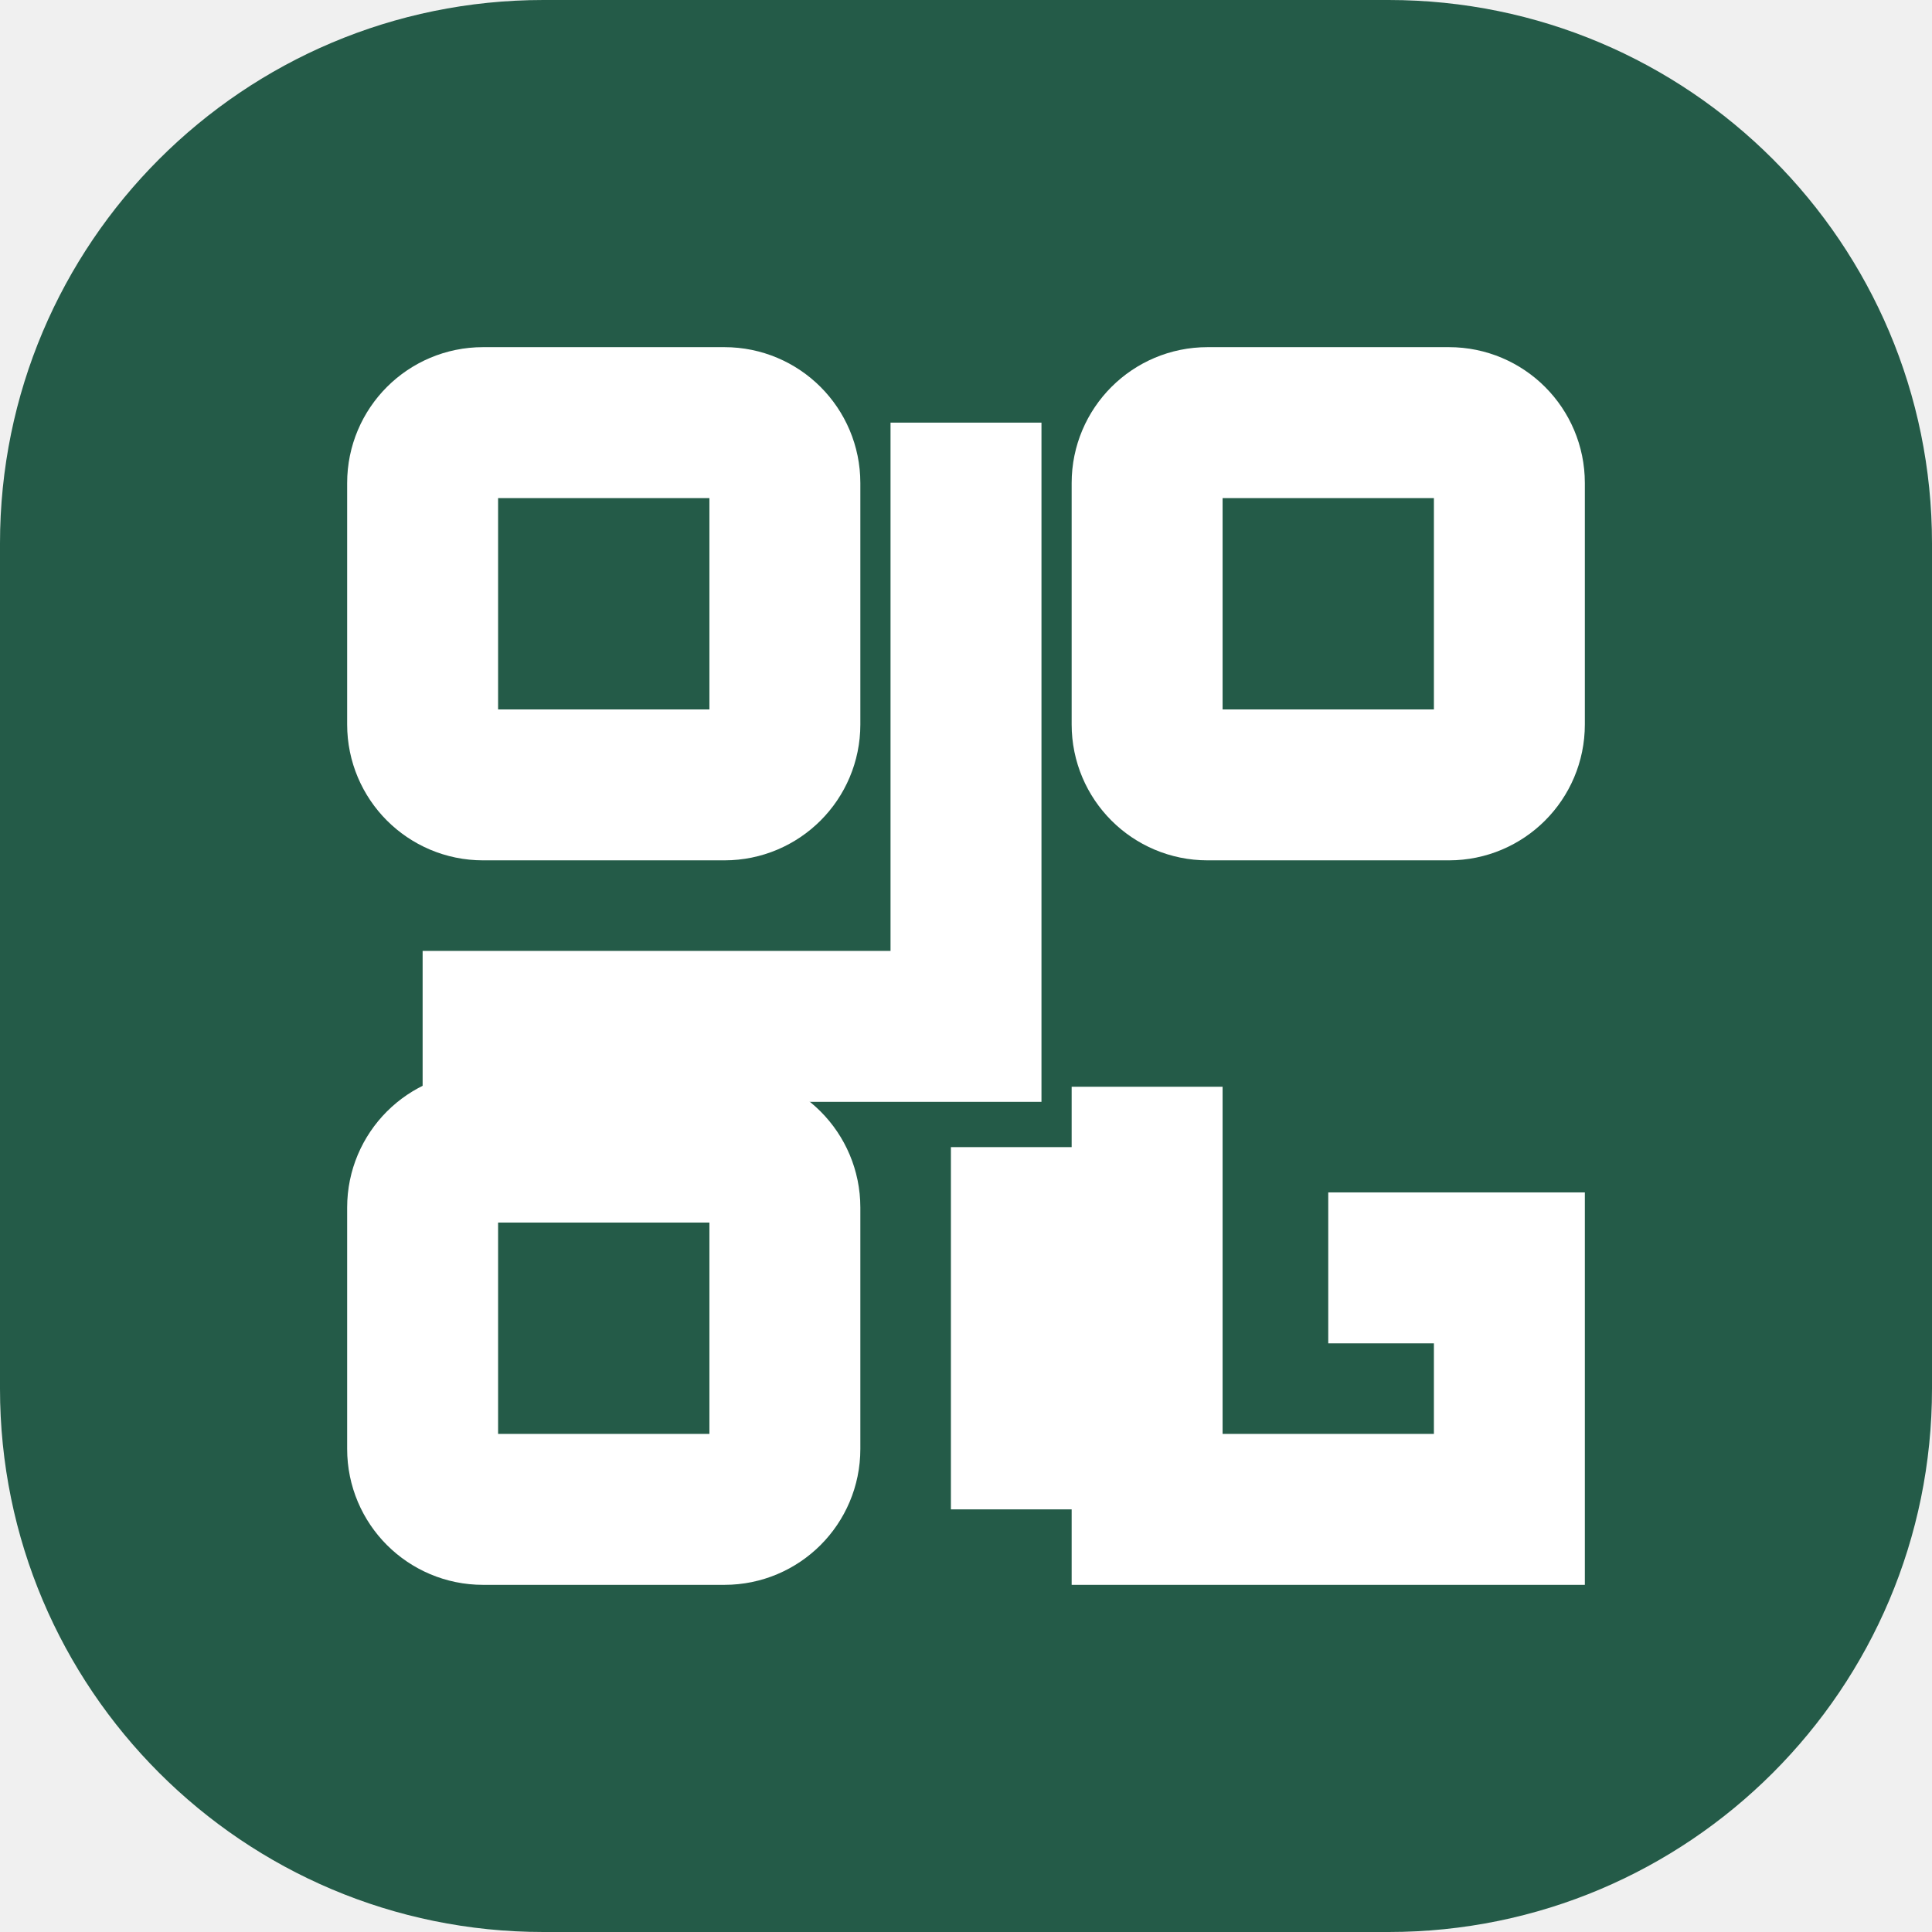
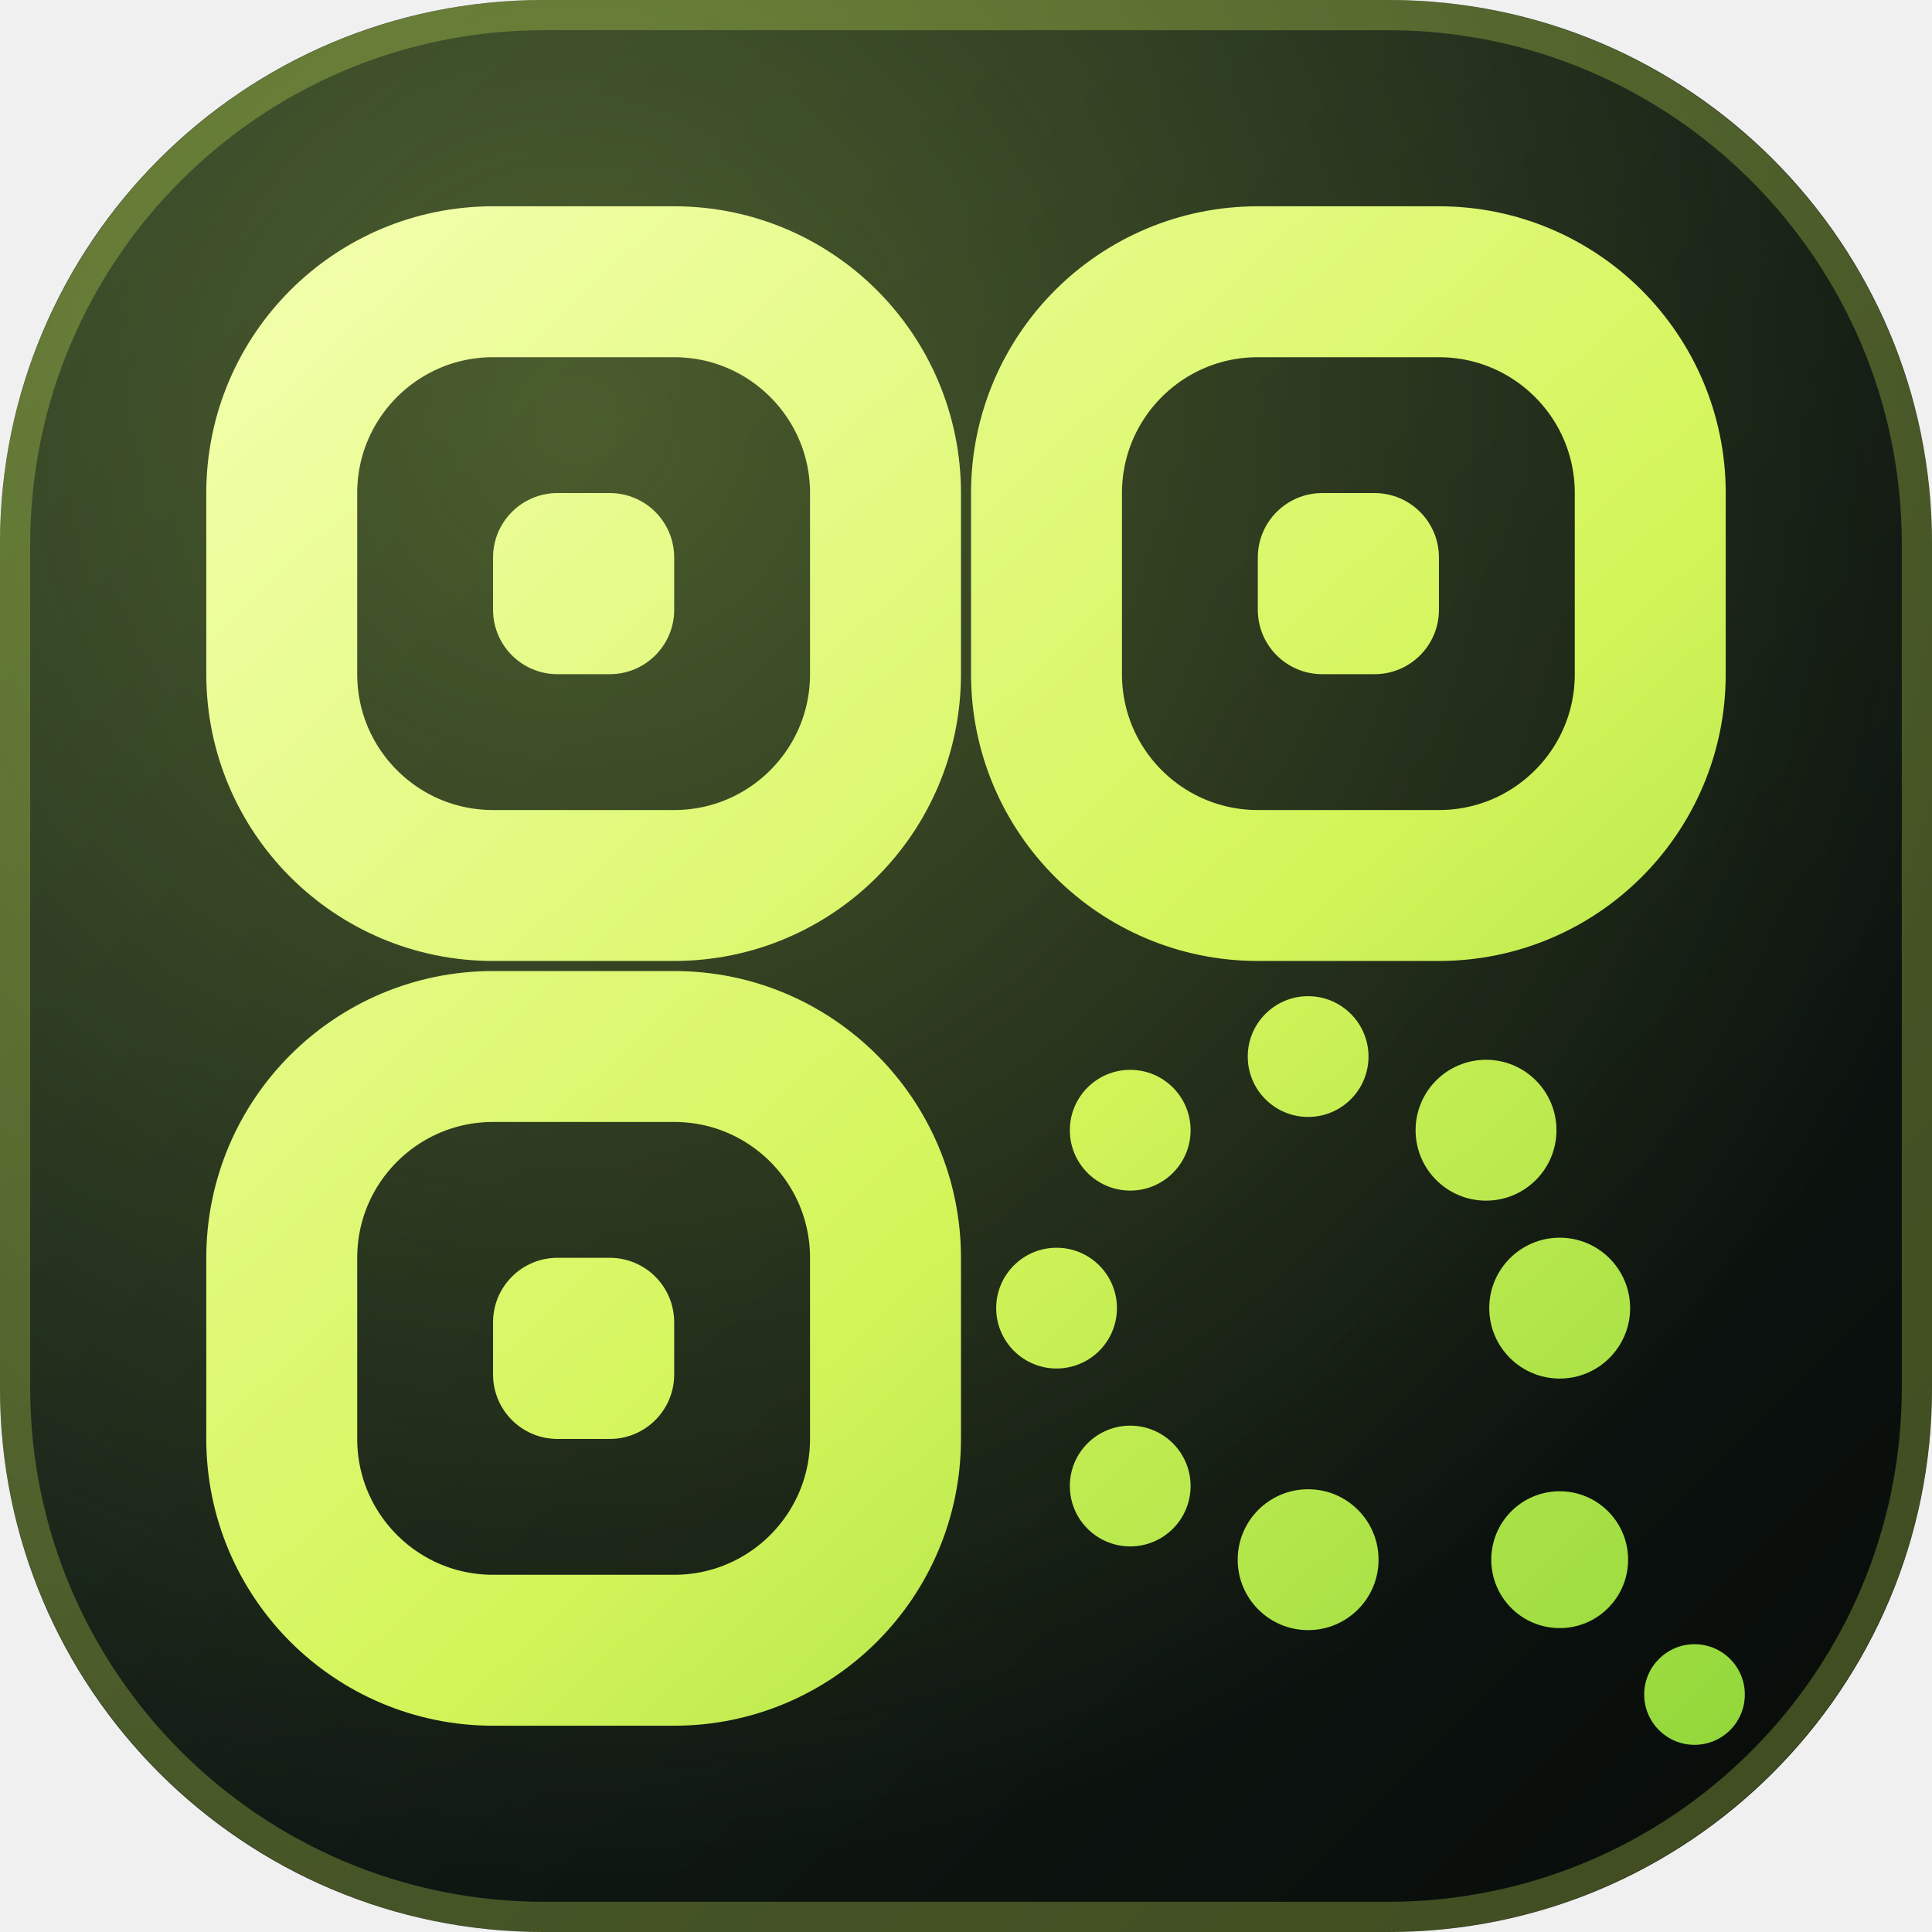
- <svg xmlns="http://www.w3.org/2000/svg" viewBox="0 0 32 32">
-   <rect width="32" height="32" rx="9" fill="#245b48" />
-   <g fill="none" stroke="#fff" stroke-width="2.5">
-     <rect x="7" y="7" width="6" height="6" rx="1" />
-     <rect x="19" y="7" width="6" height="6" rx="1" />
-     <rect x="7" y="19" width="6" height="6" rx="1" />
-     <path d="M19 18v7h6v-4h-3M16 7v10H7m10 2v6" />
+ <svg xmlns="http://www.w3.org/2000/svg" viewBox="0 0 96 96">
+   <defs>
+     <linearGradient id="f-s" x1="12" y1="10" x2="86" y2="90" gradientUnits="userSpaceOnUse">
+       <stop offset="0" stop-color="#f4ffb0" />
+       <stop offset=".55" stop-color="#d4f55a" />
+       <stop offset="1" stop-color="#8fd63a" />
+     </linearGradient>
+     <linearGradient id="f-b" x1="0" y1="0" x2="96" y2="96" gradientUnits="userSpaceOnUse">
+       <stop offset="0" stop-color="#1b2a21" />
+       <stop offset="1" stop-color="#070b09" />
+     </linearGradient>
+     <radialGradient id="f-g" cx="30%" cy="22%" r="75%">
+       <stop offset="0" stop-color="#d4f55a" stop-opacity=".28" />
+       <stop offset="1" stop-color="#d4f55a" stop-opacity="0" />
+     </radialGradient>
+   </defs>
+   <rect width="96" height="96" rx="27" fill="url(#f-b)" />
+   <rect width="96" height="96" rx="27" fill="url(#f-g)" />
+   <rect x=".75" y=".75" width="94.5" height="94.5" rx="26.3" fill="none" stroke="#d4f55a" stroke-opacity=".28" stroke-width="1.5" />
+   <g fill="none" stroke="url(#f-s)" stroke-width="7.5" stroke-linecap="round">
+     <rect x="14" y="14" width="30" height="30" rx="10.5" />
+     <rect x="52" y="14" width="30" height="30" rx="10.5" />
+     <rect x="14" y="52" width="30" height="30" rx="10.5" />
+   </g>
+   <g fill="url(#f-s)">
+     <rect x="24.5" y="24.5" width="9" height="9" rx="3.2" />
+     <rect x="62.5" y="24.5" width="9" height="9" rx="3.2" />
+     <rect x="24.5" y="62.5" width="9" height="9" rx="3.2" />
+     <circle cx="77.5" cy="65" r="3.5" />
+     <circle cx="65" cy="77.5" r="3.5" />
+     <circle cx="56.16" cy="73.84" r="3" />
+     <circle cx="52.5" cy="65" r="3" />
+     <circle cx="56.16" cy="56.16" r="3" />
+     <circle cx="65" cy="52.5" r="3" />
+     <circle cx="73.84" cy="56.16" r="3.5" />
+     <circle cx="77.5" cy="77.5" r="3.4" />
+     <circle cx="84.2" cy="84.2" r="2.5" />
  </g>
</svg>
